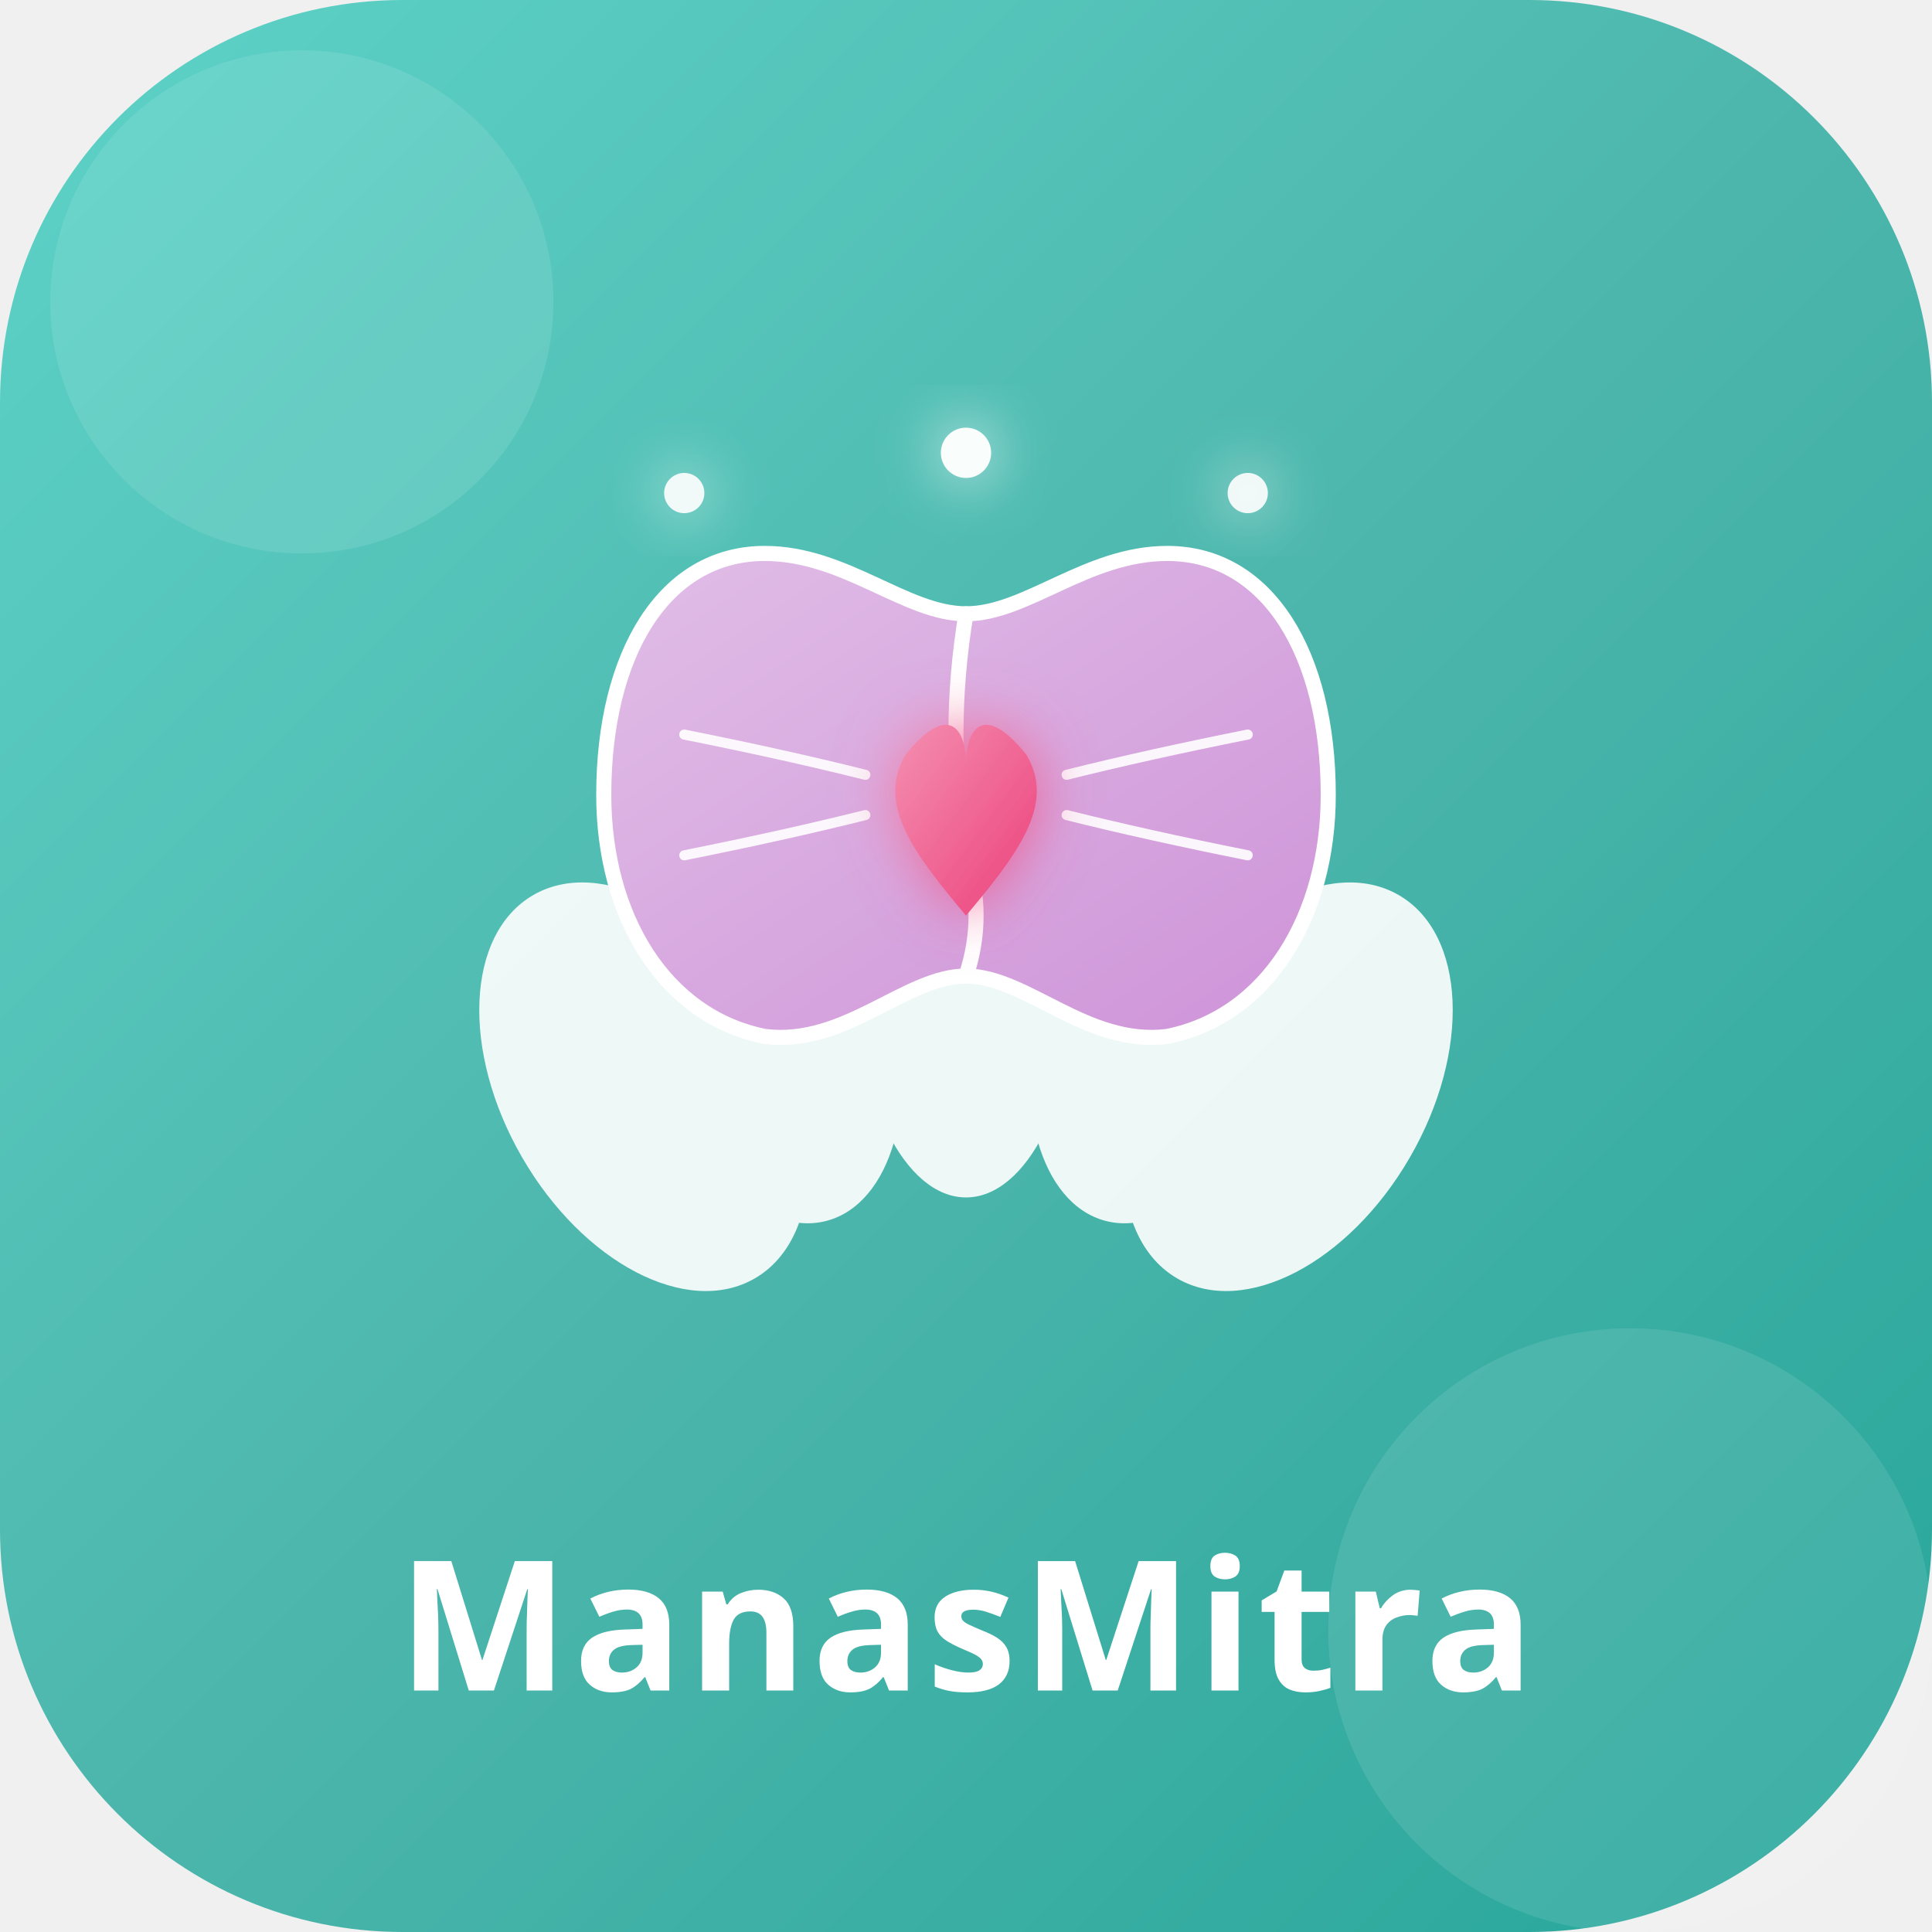
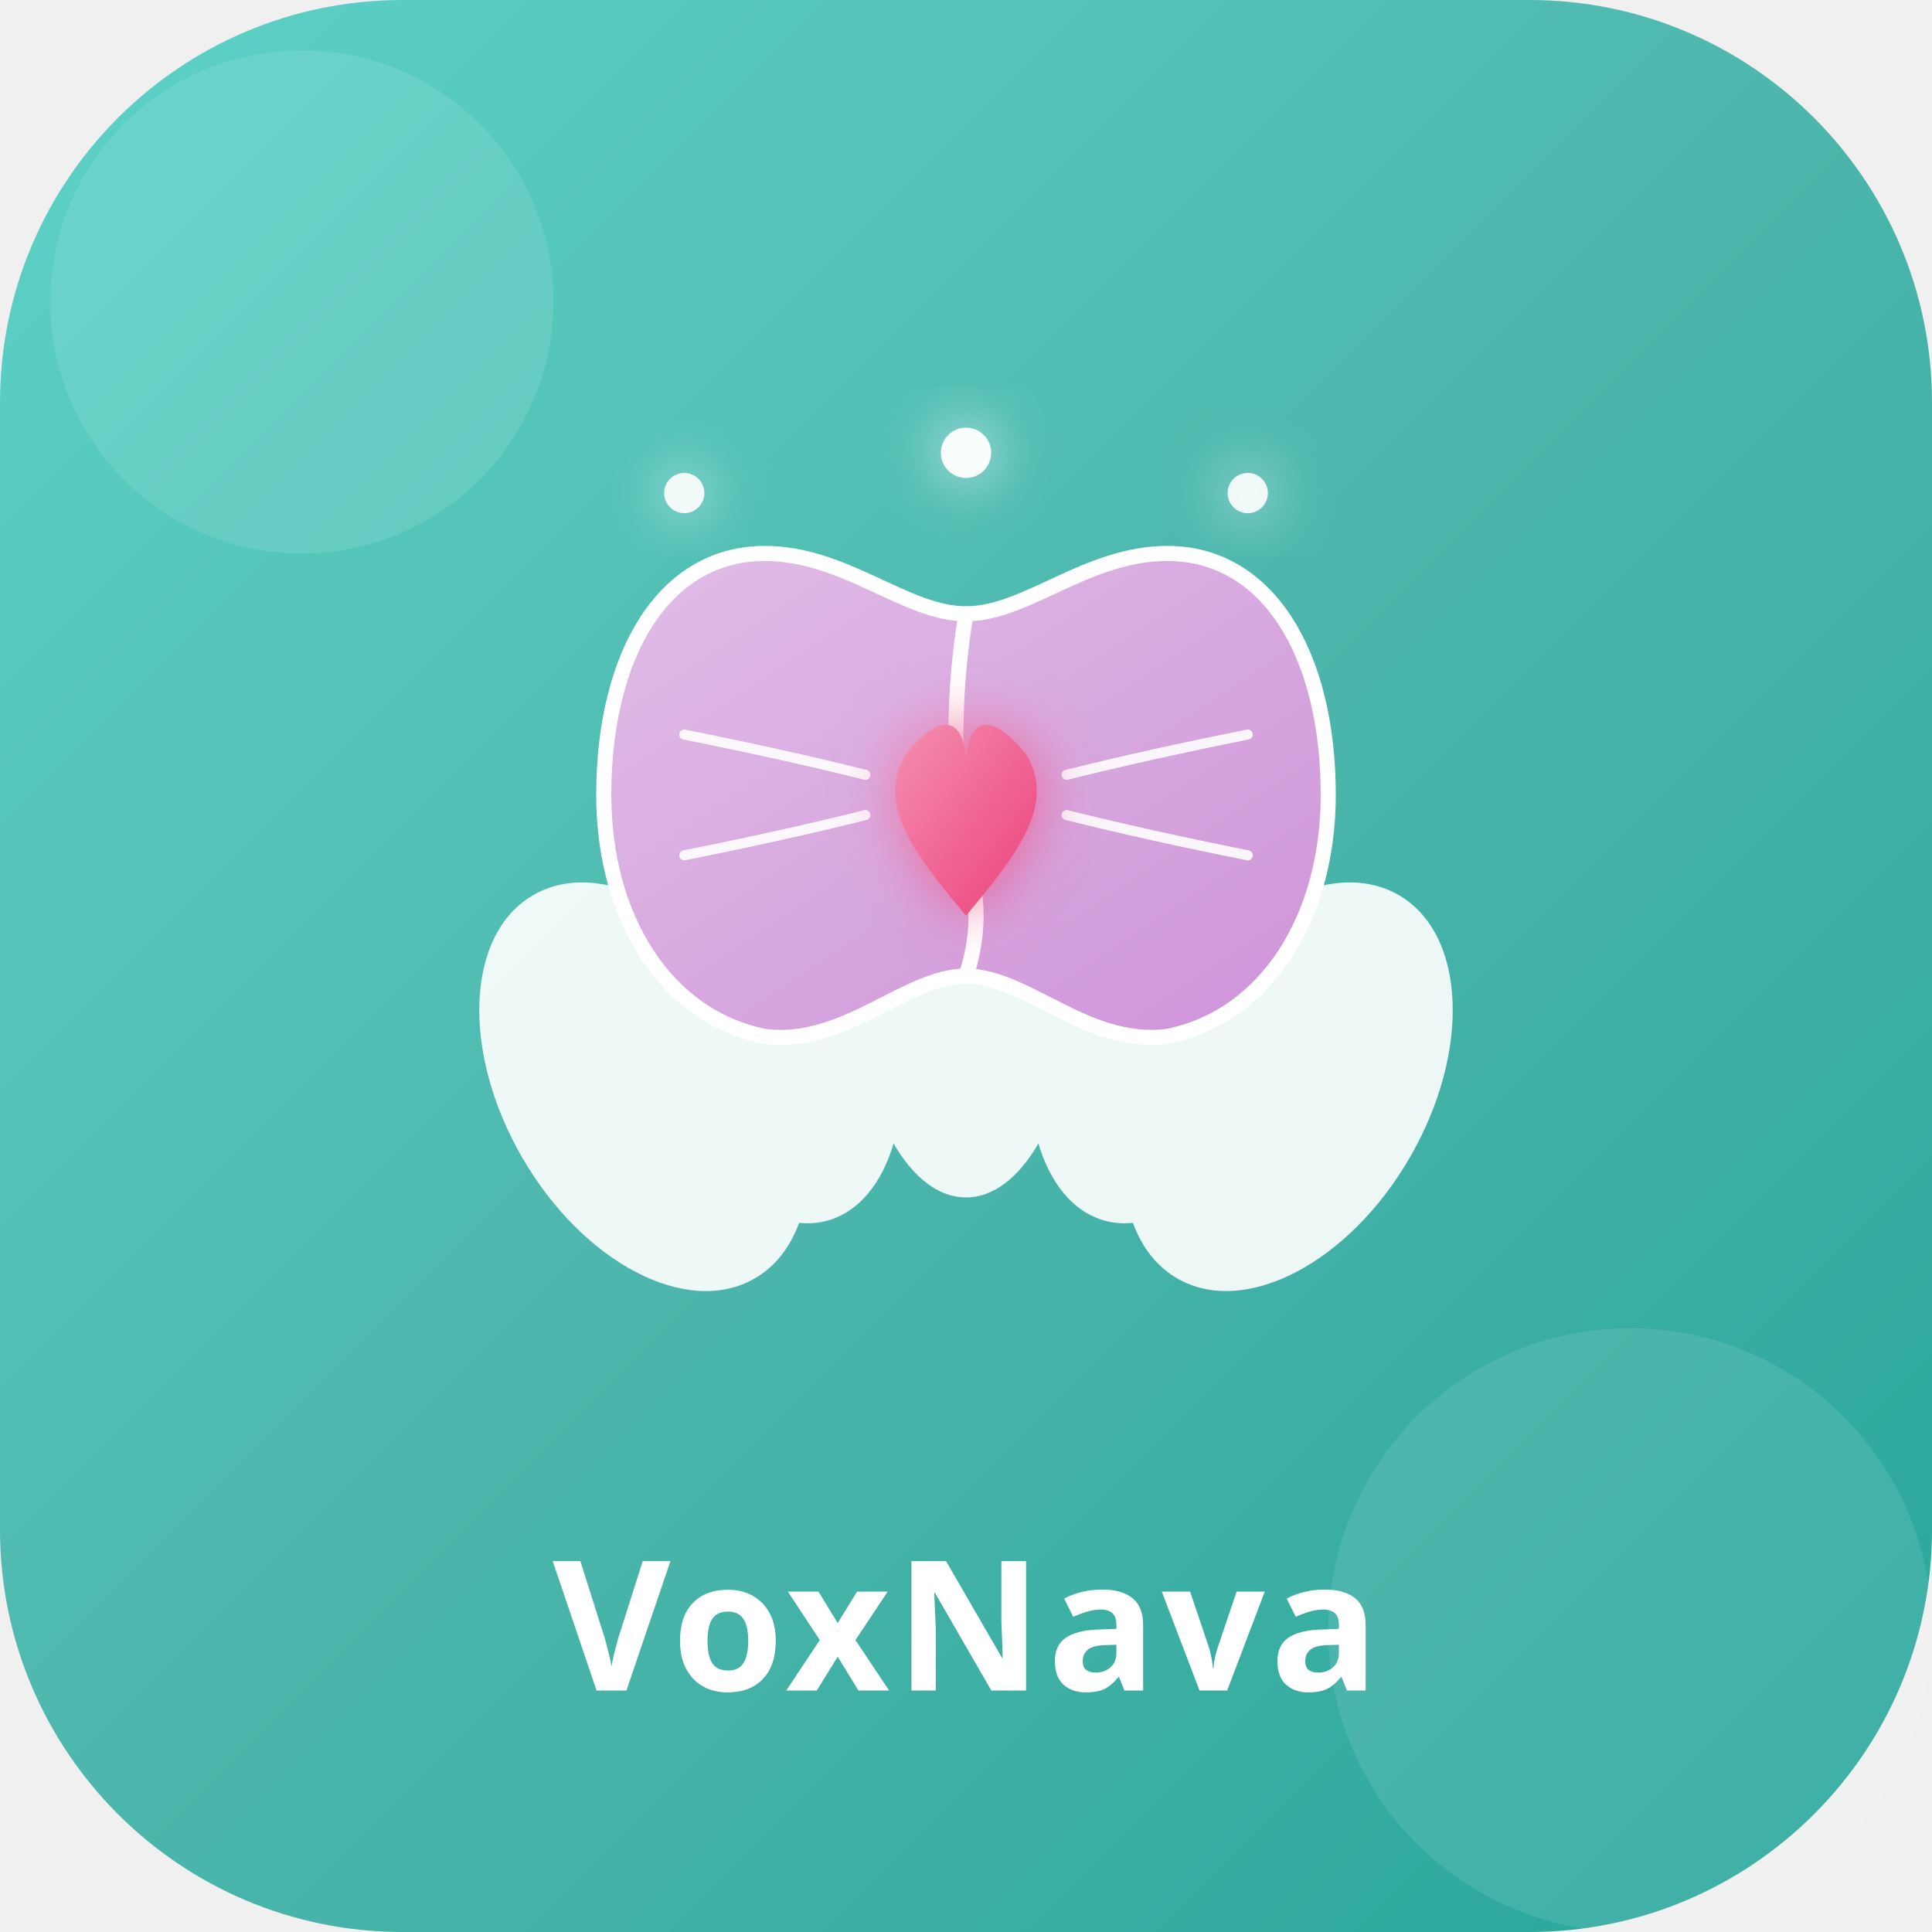
<svg xmlns="http://www.w3.org/2000/svg" width="192" height="192" viewBox="0 0 192 192">
  <defs>
    <linearGradient id="mainGrad" x1="0%" y1="0%" x2="100%" y2="100%">
      <stop offset="0%" style="stop-color:#5DD3C8" />
      <stop offset="50%" style="stop-color:#4DB6AC" />
      <stop offset="100%" style="stop-color:#26A69A" />
    </linearGradient>
    <linearGradient id="accentGrad" x1="0%" y1="0%" x2="100%" y2="100%">
      <stop offset="0%" style="stop-color:#E1BEE7" />
      <stop offset="100%" style="stop-color:#CE93D8" />
    </linearGradient>
    <linearGradient id="heartGrad" x1="0%" y1="0%" x2="100%" y2="100%">
      <stop offset="0%" style="stop-color:#F48FB1" />
      <stop offset="100%" style="stop-color:#EC407A" />
    </linearGradient>
    <filter id="glow" x="-50%" y="-50%" width="200%" height="200%">
      <feGaussianBlur stdDeviation="3" result="coloredBlur" />
      <feMerge>
        <feMergeNode in="coloredBlur" />
        <feMergeNode in="SourceGraphic" />
      </feMerge>
    </filter>
  </defs>
  <rect width="192" height="192" rx="40" fill="url(#mainGrad)" />
  <g opacity="0.1">
    <circle cx="30" cy="30" r="25" fill="white" />
    <circle cx="162" cy="162" r="30" fill="white" />
  </g>
  <g transform="translate(96, 85)">
    <g opacity="0.9">
      <ellipse cx="-32" cy="23" rx="14" ry="22" fill="white" transform="rotate(-30 -32 23)" />
      <ellipse cx="32" cy="23" rx="14" ry="22" fill="white" transform="rotate(30 32 23)" />
      <ellipse cx="-19" cy="17" rx="12" ry="20" fill="white" transform="rotate(-15 -19 17)" />
      <ellipse cx="19" cy="17" rx="12" ry="20" fill="white" transform="rotate(15 19 17)" />
      <ellipse cx="0" cy="12" rx="11" ry="22" fill="white" />
    </g>
    <g transform="translate(0, -8)">
      <path d="M-20,-22 C-30,-22 -36,-12 -36,2 C-36,14 -30,24 -20,26 C-12,27 -6,20 0,20 C6,20 12,27 20,26 C30,24 36,14 36,2 C36,-12 30,-22 20,-22 C12,-22 6,-16 0,-16 C-6,-16 -12,-22 -20,-22 Z" fill="url(#accentGrad)" stroke="white" stroke-width="1.5" />
      <path d="M0,-16 Q-2,-4 0,8 Q2,14 0,20" stroke="white" stroke-width="1.5" fill="none" stroke-linecap="round" />
      <path d="M-28,-4 Q-18,-2 -10,0" stroke="white" stroke-width="1" fill="none" stroke-linecap="round" opacity="0.9" />
      <path d="M-28,8 Q-18,6 -10,4" stroke="white" stroke-width="1" fill="none" stroke-linecap="round" opacity="0.9" />
      <path d="M28,-4 Q18,-2 10,0" stroke="white" stroke-width="1" fill="none" stroke-linecap="round" opacity="0.9" />
      <path d="M28,8 Q18,6 10,4" stroke="white" stroke-width="1" fill="none" stroke-linecap="round" opacity="0.9" />
      <path d="M0,14 C-5,8 -9,3 -6,-2 C-2,-7 0,-5 0,-1 C0,-5 2,-7 6,-2 C9,3 5,8 0,14 Z" fill="url(#heartGrad)" filter="url(#glow)" />
    </g>
    <g fill="white" filter="url(#glow)">
      <circle cx="-28" cy="-36" r="2" opacity="0.9" />
      <circle cx="28" cy="-36" r="2" opacity="0.9" />
      <circle cx="0" cy="-40" r="2.5" opacity="0.95" />
    </g>
  </g>
-   <text x="96" y="168" font-family="Segoe UI, system-ui, sans-serif" font-size="18" font-weight="600" fill="white" text-anchor="middle" letter-spacing="0.5">ManasMitra</text>
+   <text x="96" y="168" font-family="Segoe UI, system-ui, sans-serif" font-size="18" font-weight="600" fill="white" text-anchor="middle" letter-spacing="0.5">VoxNava</text>
</svg>
